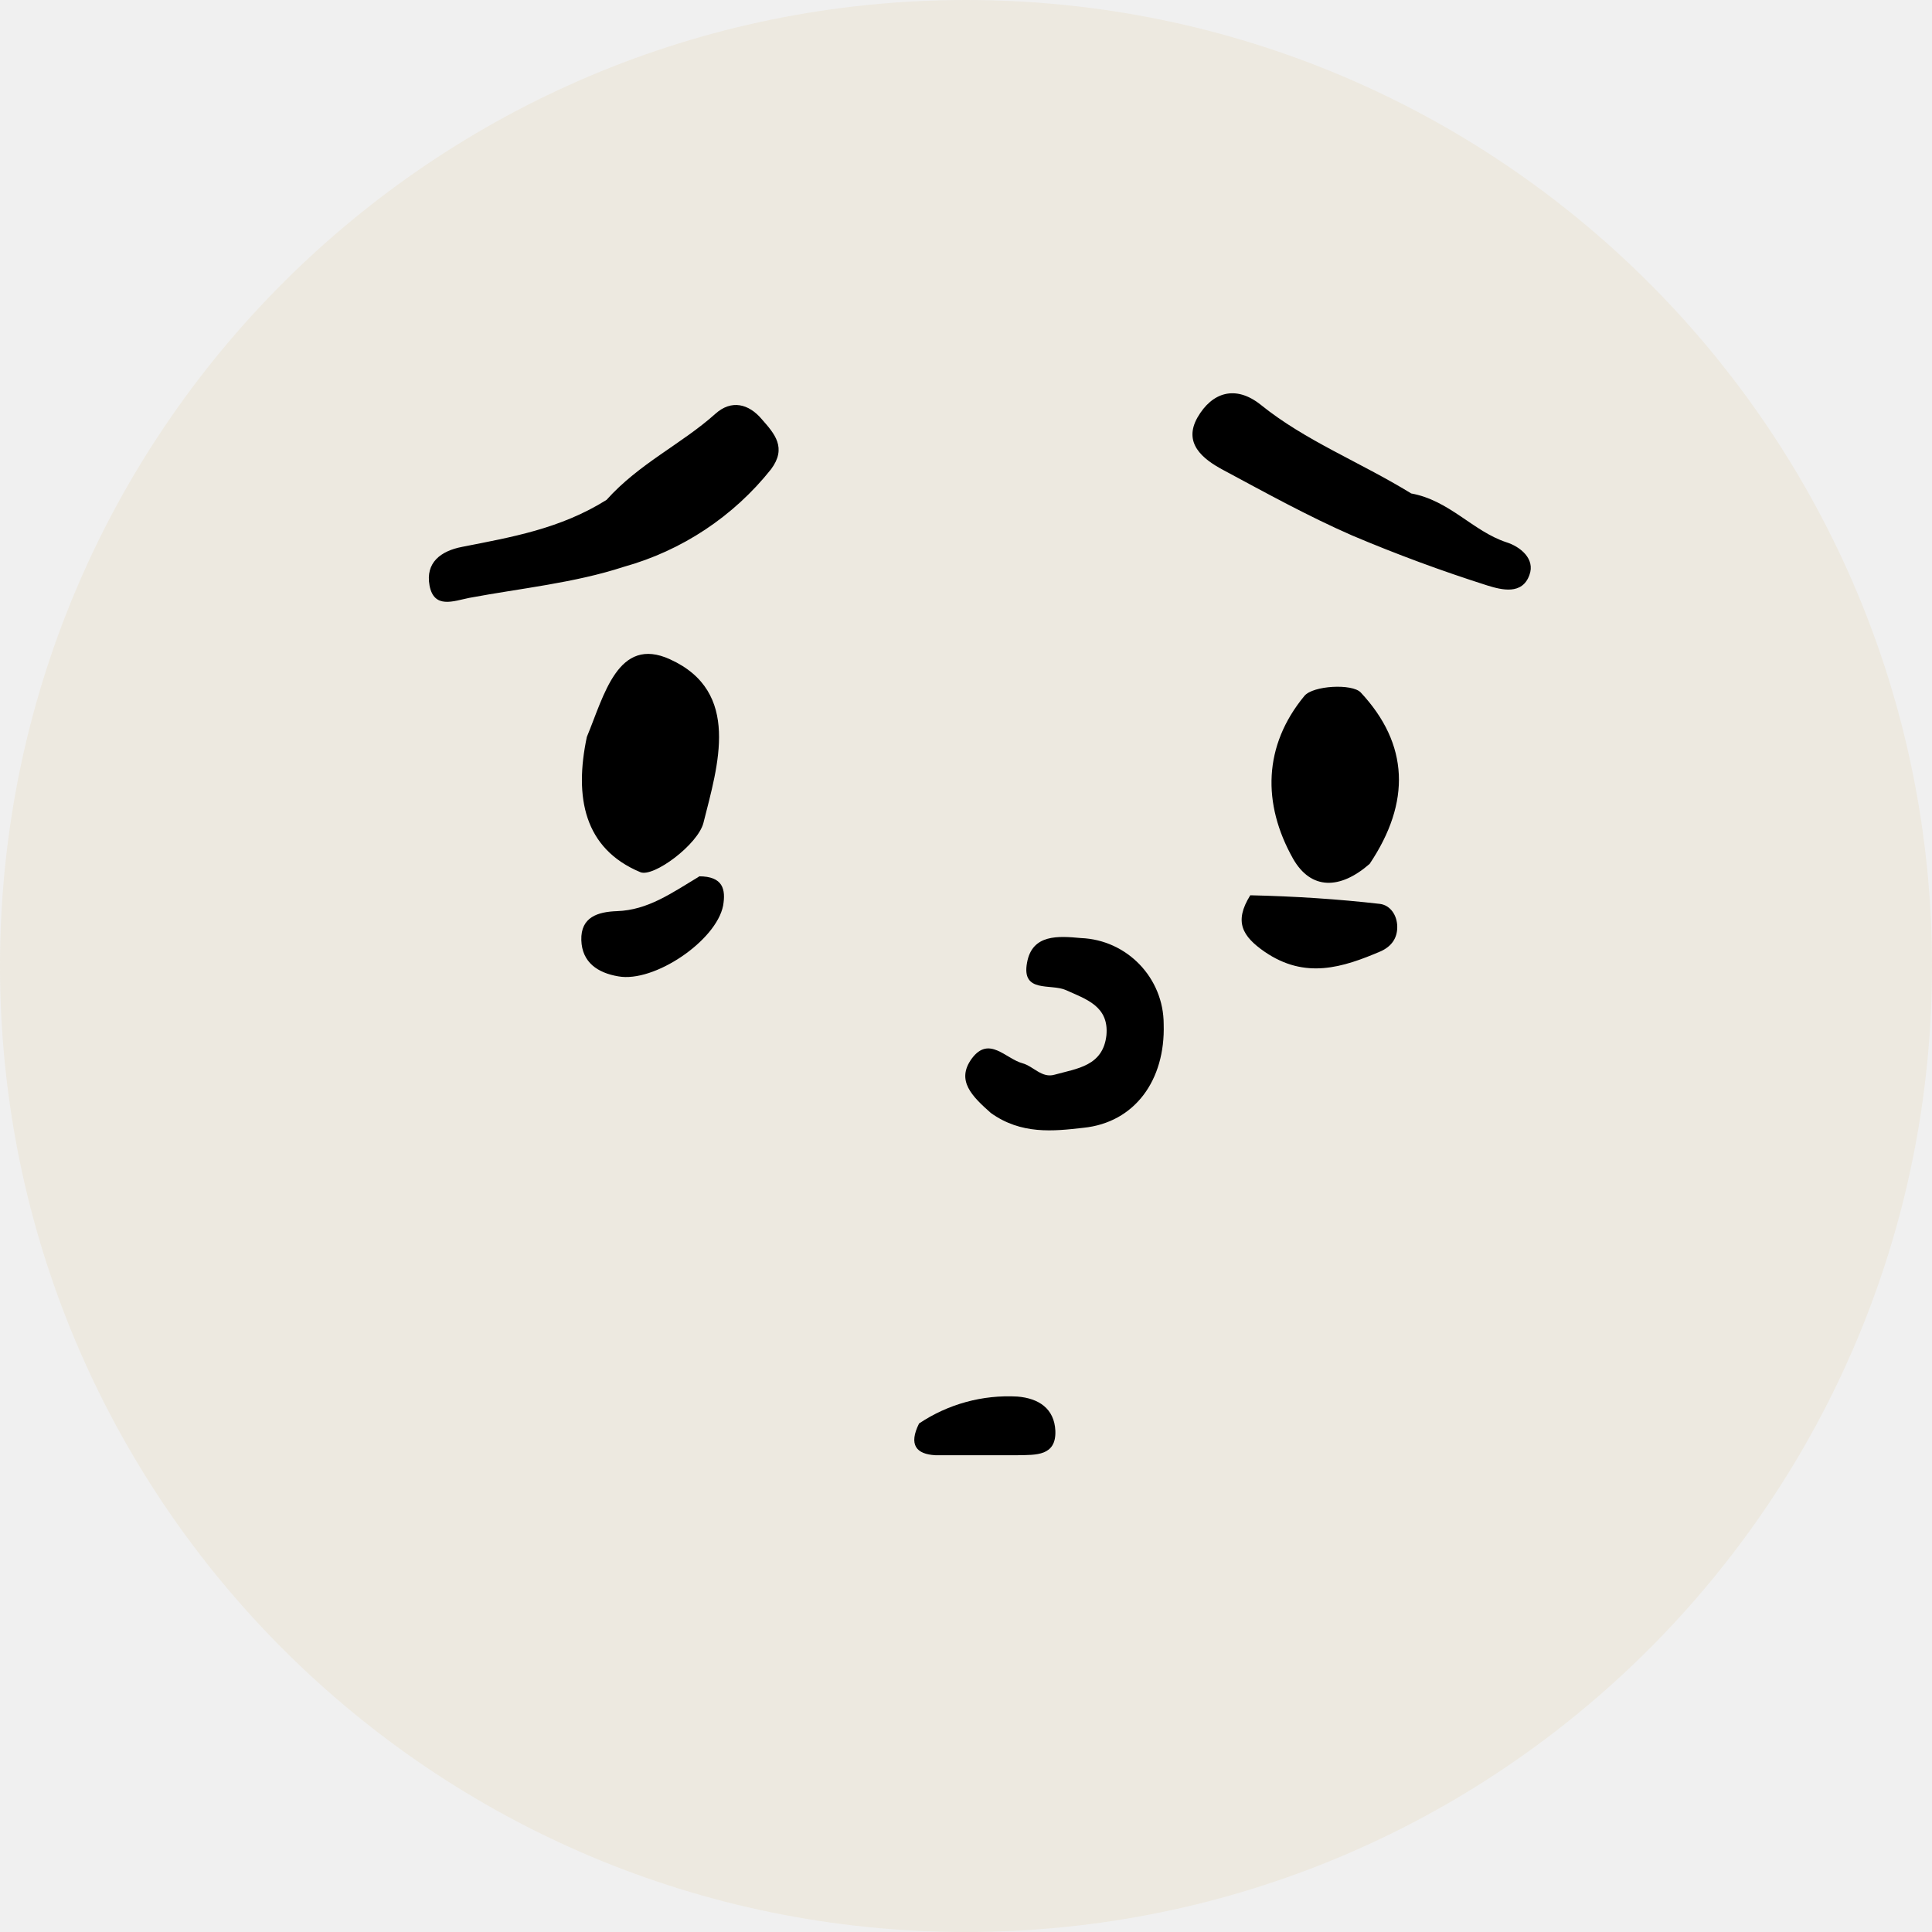
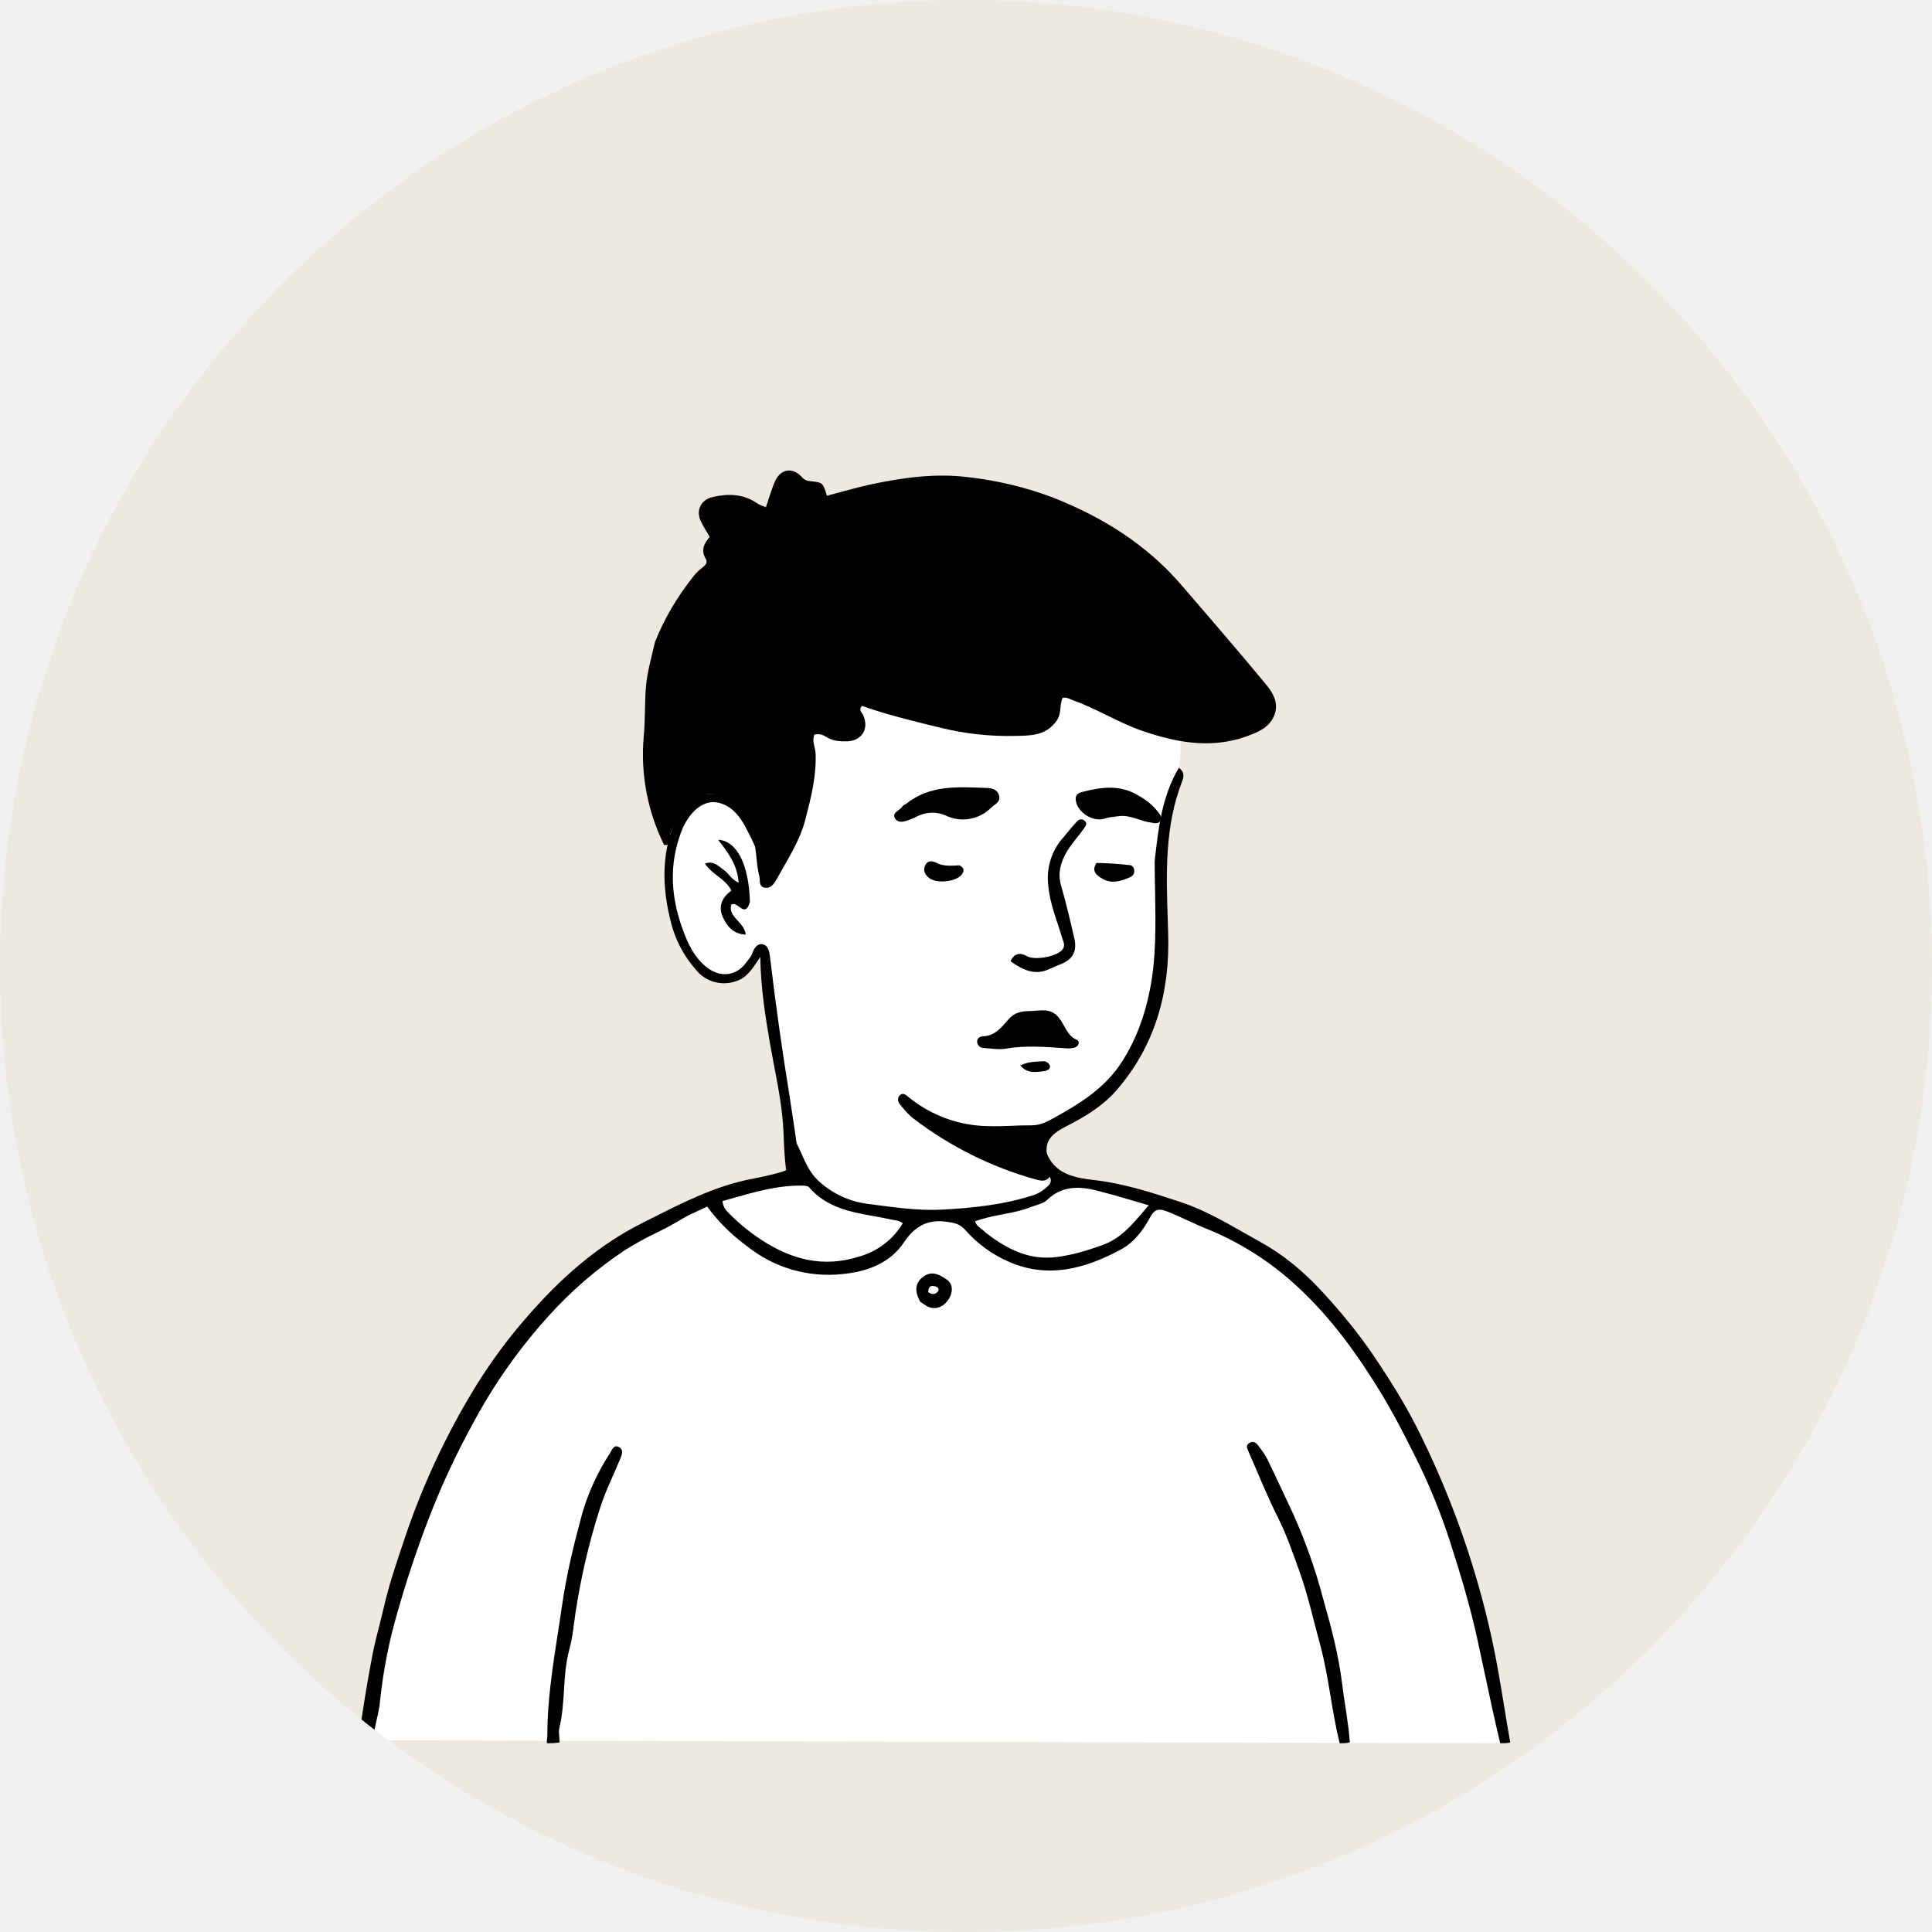
- <svg xmlns="http://www.w3.org/2000/svg" viewBox="0 0 560 560" fill="none" shape-rendering="auto" width="128" height="128">
+ <svg xmlns="http://www.w3.org/2000/svg" viewBox="0 0 1744 1744" fill="none" shape-rendering="auto" width="160" height="160">
  <mask id="viewboxMask">
-     <rect width="560" height="560" rx="280" ry="280" x="0" y="0" fill="#fff" />
+     <rect width="1744" height="1744" rx="872" ry="872" x="0" y="0" fill="#fff" />
  </mask>
  <g mask="url(#viewboxMask)">
-     <rect fill="#EDE9E0" width="560" height="560" x="0" y="0" />
-     <g transform="translate(136 328)">
-       <path d="M130.4 84.6a46.5 46.5 0 0 1 28.5-7.8c6.2.5 10.7 3.5 11 9.9.3 7.4-5.7 7-10.8 7.1h-24c-5.5-.3-7.8-3-4.7-9.2Z" fill="#000" />
-     </g>
-     <g transform="translate(246 125)">
-       <path d="M41.2 197.6c-5.4-4.8-10.2-9.4-5.5-15.8 5-6.7 9.8.1 14.7 1.4 3.2.9 5.6 4.4 9.3 3.3 6.5-1.8 14-2.5 15-11.4.8-8.5-6-10.5-11.7-13.1-4.4-2-13 1-11.3-8 1.5-8.3 9.1-7.7 15.6-7.1a25 25 0 0 1 24 25c.5 16.2-8.4 28.5-23.3 30-8.7 1-18 2-26.8-4.3Z" fill="#000" />
-     </g>
-     <g transform="translate(-45 137)">
-       <path d="M407.4 122.5c13 .3 25.4 1.1 37.6 2.5 3 .4 5 3.3 5 6.7 0 3.3-1.7 5.6-4.7 7-11.2 4.8-22 8.2-33.7.2-6.5-4.5-9-8.7-4.2-16.4ZM247.6 117c7 0 7.8 3.8 7 8.5-2 10.2-20 22.4-30.4 20.5-5.9-1-10.5-4-10.7-10.5-.2-6.7 4.8-8.2 10.3-8.4 9-.3 15.8-5.2 23.8-10ZM215.1 76.6c5-12 9-29.4 24.1-22.5 20.7 9.4 13.9 30.7 9.7 47.4-1.6 6.3-14.5 15.9-18.3 14.3-16.3-6.8-19.2-21.7-15.5-39.2ZM442 113.4c-8.6 7.5-17 7.6-22.2-1.5-9-16-8.6-32.8 3.3-47.2 2.5-3 13.8-3.6 16.3-1 14 15 14.6 31.8 2.6 49.7Z" fill="#000" />
-     </g>
-     <g transform="translate(-45 137)" />
-     <g transform="translate(119 114)">
-       <path d="M56.8 30.9c9.5-10.6 21.8-16.2 31.6-25C93 1.8 98 3 101.8 7.5c3.8 4.3 7.3 8.3 2.7 14.5a83 83 0 0 1-42.7 28.3C47.4 55 32 56.5 17 59.3c-4.5.9-10.2 3.3-11.5-3.6-1.2-6.6 3.2-10 9.5-11.2 14.2-2.8 28.4-5.2 41.8-13.6ZM289.9 29c11.3 2 18 11 27.8 14.2 3.8 1.2 8.4 4.7 6.6 9.5-2.1 5.8-8 4.3-12.2 3a450.2 450.2 0 0 1-39.2-14.5c-12.8-5.6-25.1-12.4-37.4-19-6-3.2-11.6-7.8-7.4-15.2 4.2-7.3 11-9.5 18.3-3.7C259.4 13.8 275 19.8 290 29Z" fill="#000" />
+     <rect fill="#EDE9E0" width="1744" height="1744" x="0" y="0" />
+     <g transform="translate(174.4 174.4) scale(0.8)">
+       <g transform="translate(531 487)">
+         <path d="M554 727.7c-99.2 297-363.8 388.6-503.7 19.8-19.3-50.7 31-69.5 66.2-91.9 24.1-15.3 36.8-28.5 35.3-42.2-7-64.4-36.9-243.8-36.9-243.8l-3-5.8s.7-1.6-2.2 1.2c-3 3-9.9 34.2-37 34.2-24.5 0-49.2-10.9-61-86.3C7.2 285.6 9.6 214 40 201c12.5-5.3 24-7.2 35.2-.8 11.3 6.4-13-22 112-126C268.4 6.4 396.7-3.5 448.5 8 500.3 19.5 552 44.8 574.9 98.5c27.8 65-25.9 114.3-14 262.5-2.2 53.6.8 171.2-146.6 210.6-28 7.5-19.3 48.4 22.7 58.4 67 21 117 72.3 117 97.9" fill="#fff" />
+         <path fill-rule="evenodd" clip-rule="evenodd" d="m554 266.2.1-1.4c4.1-36.4 8.2-71.7 27.1-103.4 6.5 4.4 5.7 10 3.7 15.2-19.9 51.2-18 104.4-16.2 157.6l.4 14c2.1 66.4-14.5 126.8-58.7 177.5-15.4 17.6-35.8 29.8-56.5 40.3-21.4 11-25.9 20.1-19.2 43.6l.8 2.6c1.4 3.9 2.8 7.9-1 11.8-4.5 4.6-9.5 3.3-14.8 1.8l-.6-.1a406.4 406.4 0 0 1-137-68.3c-6-4.4-10.8-10.3-15.5-16.1l-.3-.4c-2.5-3-3-7.8.5-10.4 3.3-2.5 5.8-.5 8.7 1.8l1 .9a145.5 145.5 0 0 0 76.3 31.7c13.4 1.4 26.6.9 40 .4 7.4-.3 14.8-.6 22.3-.5 10.2 0 18.7-4.7 26.7-9.2l2.8-1.6c27.8-15.5 54.3-32.8 72.2-60.7 16.1-25 25.9-52.2 31.6-80.9 7.2-36.1 6.6-72.7 6-109.8-.3-12-.5-24.2-.5-36.4ZM50.6 190.8c21.9-1.7 34 11.2 44.3 26.3a140.4 140.4 0 0 1 22.4 61.5c.5 3.7 1 7.6-1.2 11.3-4.5.6-4.9-3-5-5.6-.5-20.7-9.7-38.7-18.9-56.1-6.6-12.5-16.2-24.6-31.4-27.6-17.2-3.5-33 12-40.8 32.2-14.5 37.6-12 74.6 1.4 111 5.8 15.9 13.1 32.1 27.8 43.2 14.8 11.3 32.7 9.3 43.6-5.7l2-2.5c2-2.6 4-5.1 5-8 2.1-5.8 5.4-11.2 11.3-10.4 6.8 1 8 8.3 8.7 14a3661 3661 0 0 0 22 156.7l5.9 38.8c2.6 17.1 5.6 41.7 3.6 52.1a28 28 0 0 0-.3 2.2c-.4 2.8-.6 5-4.2 5.5-4.9.8-7-2-7.7-6.4-2.3-17-3-23.6-4-49.6-.9-25.2-5.6-50-10.4-74.9l-5-27c-5.2-30.8-10.3-62-10.8-97l-2 3c-7.6 11.3-13.7 20.5-24.5 24a40.5 40.5 0 0 1-46.1-12.5 127.8 127.8 0 0 1-28.8-55.8c-8.4-34-9.9-67.1.9-100.6 5.2-16.1 23.7-44.7 42.2-42Zm34.6 127.5c4.4 3.2 8.4 6 12-5.4-1.1-42.2-14.7-69.2-35.8-70.3 11.2 14.6 22 28.8 23 48.5a32.3 32.3 0 0 1-10.7-8.8c-2-2.2-4-4.4-6.5-6l-3-2.4c-4.8-3.6-9.7-7.4-17.8-4.5 3.8 5.8 9 10 14.3 14 6 4.7 12 9.3 15.6 16.5-10.6 7.7-15.2 17.7-9.7 29.9 4.8 10.5 11.9 19.2 25.9 19.8-.6-6.3-4.7-10.9-8.8-15.4-5-5.4-9.7-10.6-7.5-18.6 3.2-1.5 6.2.7 9 2.7Z" fill="#000" />
+       </g>
+       <g transform="translate(178 1057)">
+         <path d="M1303 692 16 688.7S53.5 481.5 111 360C236.9 93.7 489.4 44.3 511.3 56.7c32 18 62.3 40.7 151.4 40.7 91.1 0 148.8-39.5 148.8-39.5s135.3 32.3 200.6 69.5c83.1 47.4 177 187 220.2 295.9 46 115.6 70.7 268.7 70.7 268.7Z" fill="#fff" />
+         <path fill-rule="evenodd" clip-rule="evenodd" d="M1296.8 692c-6.3-26-11.8-51.9-17.3-77.9l-8.4-39c-8-36.6-18.6-72.3-30-107.6a678.2 678.2 0 0 0-42.1-102.8l-7-13.7a802.4 802.4 0 0 0-27.6-50.7c-27.4-45.3-58.1-88.3-97-124a334.8 334.8 0 0 0-102.4-65c-7-2.8-13.8-6-20.7-9.1-7.9-3.7-15.8-7.3-24-10.5-10.6-4-14.4-.7-18.8 7.3-8 14.7-18 28-32.9 36-40.3 21.6-82.3 33.2-126.5 13.6a138 138 0 0 1-48.6-35.4c-6-7-12.2-8.3-20.5-9.5-22-3.3-36.7 4.7-49 23.1-16.3 24.2-42.3 33.2-69.5 35.8a146.6 146.6 0 0 1-108-31.8A203.2 203.2 0 0 1 402 86.5l-9.7 4.5c-6.9 3.1-13.6 6.2-19.8 10-9.6 6-19.7 11-29.8 16a347.3 347.3 0 0 0-34 18.9 454.4 454.4 0 0 0-85.4 73.7 604 604 0 0 0-86.3 122.8 869 869 0 0 0-50 108.1 1216.5 1216.5 0 0 0-34 102 562 562 0 0 0-20.2 102.2c-.6 6.8-2.1 13.6-3.7 20.4-1.9 8.3-3.8 16.8-4.1 25.8-5.5 1-10.6 1-16.9 1 4.5-32.9 9.7-66 16-98.8 2.3-12 5.3-23.7 8.3-35.4l5.3-21.5c5.2-22.6 12.6-44.6 20-66.6l.9-2.7a836.3 836.3 0 0 1 83-179c17-27.2 36-53 57.1-77 37.3-43 79.1-80.3 130-105.9l10.8-5.4c36-18.2 72-36.4 112-44.2 11.1-2.1 22.2-4.6 33-7.6 12.7-3.5 15.2-9.1 10.3-21.1l-1-2.2c-.7-1.6-1.4-3.3-1.7-5v-.4c-.6-3.6-1.2-7.8 3.8-8.9 4.3-1 5.5 1.6 7 5l.6 1.1c1.6 3.2 3 6.5 4.5 9.7 4.8 10.8 9.6 21.7 18.6 30.6a101 101 0 0 0 59.7 27.2l5.3.7c24.8 3.3 49.7 6.7 75 5.4 35.3-1.8 70.2-5.5 104-16.5 5.2-1.7 9.7-4.8 14-8.3 7-5.8 6.5-10.6.5-16.8-8.9-9.2-11-20.6-10.3-32.6 4-1.5 7-.5 7.6 1.8 7 30.4 29.6 36 55.8 39 33.8 3.8 66.1 14.3 98.5 25 25.4 8.5 48.3 21.6 71.2 34.6l18.6 10.5c25 13.8 47.2 32.1 66.9 53.2 22.7 24.3 43.9 50 62.4 77.6 16.1 24 31.5 48.6 45 74.5a1007.4 1007.4 0 0 1 86.5 242c5.6 25.4 9.8 51.3 14.1 77.5 2.2 13.2 4.3 26.4 6.7 39.7-3.2.9-6.7.9-11.2.9ZM573 143a83.8 83.8 0 0 0 49.7-37.7 17 17 0 0 0-9.2-3.5l-2.8-.5a470 470 0 0 0-19.9-3.9c-27-4.8-54-9.7-74-32.8-1.3-1.5-4.6-1.7-7-1.8-27.5-.5-53.4 6.9-79.4 14.3l-11.2 3.2c.8 5.6 2.6 9 5.8 12.2a224 224 0 0 0 39.6 32.5c32.9 21 67.9 30.7 108.4 18Zm224 .3c-31.6 4.3-57.1-9-81-27.6-1.6-1.7-3.3-3-4.9-4.2-3-2.4-5.7-4.5-6.9-8.4 10.1-3.8 20.6-5.8 31.1-7.9 11.2-2.1 22.4-4.3 33-8.6l5.4-1.8c4.3-1.4 8.7-2.8 11.8-5.8 16.7-16.2 36.2-15.6 56.2-10.6 13 3.3 26 7 39.5 11l19 5.6-5.6 6.5c-14.1 16.6-26.6 31.3-46.9 38.5-16.7 6-33.2 11-50.7 13.3Z" fill="#000" />
+         <path d="M1115.6 692c-9.1-36.9-12.1-74.7-22-111.2-7.7-28.1-13.9-56.8-23.8-84-7-19.4-13.7-39-23-57.8-12.7-25-23.1-51.2-34.4-77-1.3-3-2.9-6.3 1.3-8.8 4.3-2.6 7.4-.5 9.8 2.6 3.8 5 7.8 10.2 10.6 15.9 10 20.4 19.4 41.1 29.1 61.6A612.7 612.7 0 0 1 1097 529c9 31.6 17.5 63.6 21.5 96.6 2.6 21.4 7 42.7 8.6 65.4-3.3 1-6.8 1-11.4 1ZM221.2 692c-.6-3 .4-5.8.4-8.7 0-49.6 9.6-98 16.6-146.7 5-35 13.3-69 22.5-102.9a253.5 253.5 0 0 1 31.6-69c2.3-3.6 4-10 10-6.9 6.1 3.2 3.2 9 1.4 13.6-7.2 17.6-15.9 34.7-21.8 52.7a748.3 748.3 0 0 0-31 138.7c-1 8.5-2.7 16.8-4.9 25-7.4 28.5-3.8 58.4-10.9 87-1.1 4.7.3 10.1.3 16.2-4.5 1-8.9 1-14.2 1Z" fill="#000" />
+         <path fill-rule="evenodd" clip-rule="evenodd" d="M645.9 165.5c-9 6.6-10.5 15.7-3.6 28.3l4 2.7c2.3 1.5 4.3 3 6.5 3.6 9.5 3 17-2 21.6-9.1 4.7-7 5.5-16.9-1.9-22-7.3-5.1-16.6-10.9-26.6-3.5Zm5.4 17.4Zm0 0c3.8 2.8 7.6 3.4 10.9-.5a3.4 3.4 0 0 0-1.2-5.3c-4.4-1.6-9.2-2.6-9.7 5.8Z" fill="#000" />
+       </g>
+       <g transform="translate(266 207)">
+         <path d="M255 299.7c11-28 26-52.4 44-75.1a51 51 0 0 1 9-8.7c3-2.5 7.3-5.4 4.2-10.6-5.5-9.3-1.9-17.1 4.6-24.5-3.5-6-7.2-11.7-10-17.7-5.9-12.2.1-24.3 13.4-27.3 17.5-4 34.5-3.6 50 7 2.8 2 6.1 2.9 10 4.6 3.3-9.8 6-19 9.7-28 6.2-15.3 20-18 30.9-6.1 2.5 2.8 4.7 4.1 8.3 4.5 15.6 1.6 15.5 1.7 19.9 16.6 16.1-4.2 32.3-9 48.6-12.6 37-7.9 74.2-13.2 112.3-8.2a397 397 0 0 1 93.7 22.6c55.7 21.9 105.4 52.6 144.9 98.3 32.3 37.4 64.6 74.9 96.2 113 8.7 10.4 15.4 23 7.8 37.6-5 9.7-14 14.5-23.4 18.3-41.9 17.4-82.8 10.5-124.1-3.7-27-9.3-51-24.8-77.7-34.3-3.9-1.4-7.5-4-12.2-3-4 7.9-.9 16.9-6.5 25.3-12.2 18.1-30.6 17.3-47.8 17.7-27.6.6-55.2-2.4-82.1-8.9-30.5-7.4-60.9-14.7-90.1-25-4 4.5-.4 7 1 9.7 7.6 15.5-.8 29.8-17.8 30.3-8.2.2-16-.3-23.3-4.9-4-2.5-8.5-4-13.6-2.7-3 7.3 1 14.2 1.4 21.2 1 25.9-5.3 50.5-11.7 75.2-6.4 24.3-20.2 44.8-32 66.3-2.9 5.2-6.5 11.1-13.4 10.1-7.6-1-5.2-8.6-6.5-13.6-4.3-16.3-2.2-34-9.6-49.7-7.3-15.4-15.8-30.2-31.5-39-12.6-7-29.5-3.4-36.2 9.2-2.8 5.2-8.3 5.5-11.3 10.7-5.6 9.8-13.7 17.8-12.2 30.5.3 2.4-2.7 4-6.5 3.6a230 230 0 0 1-23-123c1.7-17.8 1-35.7 2.3-53.6 1.3-17.7 6.2-34.2 10.3-52Z" fill="#000" />
+       </g>
+       <g transform="translate(791 871)">
+         <path d="M185.6 59.2c7.2 8.7 9.1 20 20.2 25 4.5 2 2.4 7.7-2.9 9.1a31 31 0 0 1-10.1.5c-22.4-1.6-44.7-3.4-67.2.5-7.7 1.3-16-.3-24-.7-4.3-.2-7.5-2.4-8-6.8s3.5-6.4 6.5-6.5c13.7-.4 21-10.2 28.8-19 6.8-8 15-9.4 24.8-9.5 11.1-.2 22.7-4 32 7.4ZM170.2 119.5c-10 1.2-19.5 3.4-28-6.2 9.4-4.8 17.9-4.2 26-4.8 3-.2 6.9 1.9 7.6 5.7.5 2.9-2.3 4.1-5.6 5.3Z" fill="#000" />
+       </g>
+       <g transform="translate(653 805)" />
+       <g transform="translate(901 668)">
+         <path d="M82 57.5c4.9-6 9.2-11.2 13.8-16.2 2.5-2.8 6-4 9-1.2 3.5 3 1.3 5.8-.8 8.8C96 60.4 86 70.1 80.5 83.4c-4 9.8-5.3 19-2.3 29.6 5.8 19.9 10.5 40 15.1 60.2 3.3 14.4-2.3 23.8-16 29-4 1.6-7.9 3.2-11.7 5-16.4 8-30.4 1.5-44.4-8.6 3.8-8 9.6-10.7 18.5-5.7 8.7 5 32.7.6 39.6-6.8 4.5-5 1.4-9.7 0-14.4-5.8-19.7-14-38.7-15.6-59.8a68.6 68.6 0 0 1 18.4-54.4Z" fill="#000" />
+       </g>
+       <g transform="translate(610 680)">
+         <path d="M409.2 75.7c13.1.3 25.4 1 37.7 2.5 3 .3 4.9 3.3 5 6.6 0 3.4-1.8 5.7-4.8 7-11.1 4.9-22 8.3-33.7.2-6.5-4.4-8.9-8.6-4.2-16.3ZM254.7 78.4c6.2 3.3 5.2 7 2.1 10.8-6.5 8-28.2 10-36.4 3.5-4.7-3.8-7.3-8.6-4.4-14.4 3-6 8.2-5 13-2.5 8 4 16.4 3 25.7 2.6Z" fill="#000" />
+       </g>
+       <g transform="translate(610 680)" />
+       <g transform="translate(774 657)">
+         <path d="M30.3 32.1C58 10 89.8 13.1 121 14.1c5.7 0 12.2 1.3 14.3 8.3 2.1 7.7-4.6 9.9-8.8 13.8a44.7 44.7 0 0 1-52.2 8.6 37.9 37.9 0 0 0-31.9 1.6c-2 1-3.8 1.9-5.8 2.6-6.3 2.5-14.3 6-18.6-.4-4.4-6.7 5.6-9 8.3-13.7.6-1 2-1.6 3.9-2.8ZM294.4 23.8c7.7 4.3 14.5 10 20 17 2.5 3 5 6.3 3 10.2-2.4 4.3-6.7 2.7-10.4 2.2-12.5-1.5-23.7-9.2-37-7.2-5 .8-9.9.7-15 2.5-13 4.7-31-6.4-33-19.8-1-5.4 1-8.5 6.8-10 22.2-5.7 44-9 65.6 5.1Z" fill="#000" />
+       </g>
+       <g transform="translate(0 559)" />
    </g>
  </g>
</svg>
